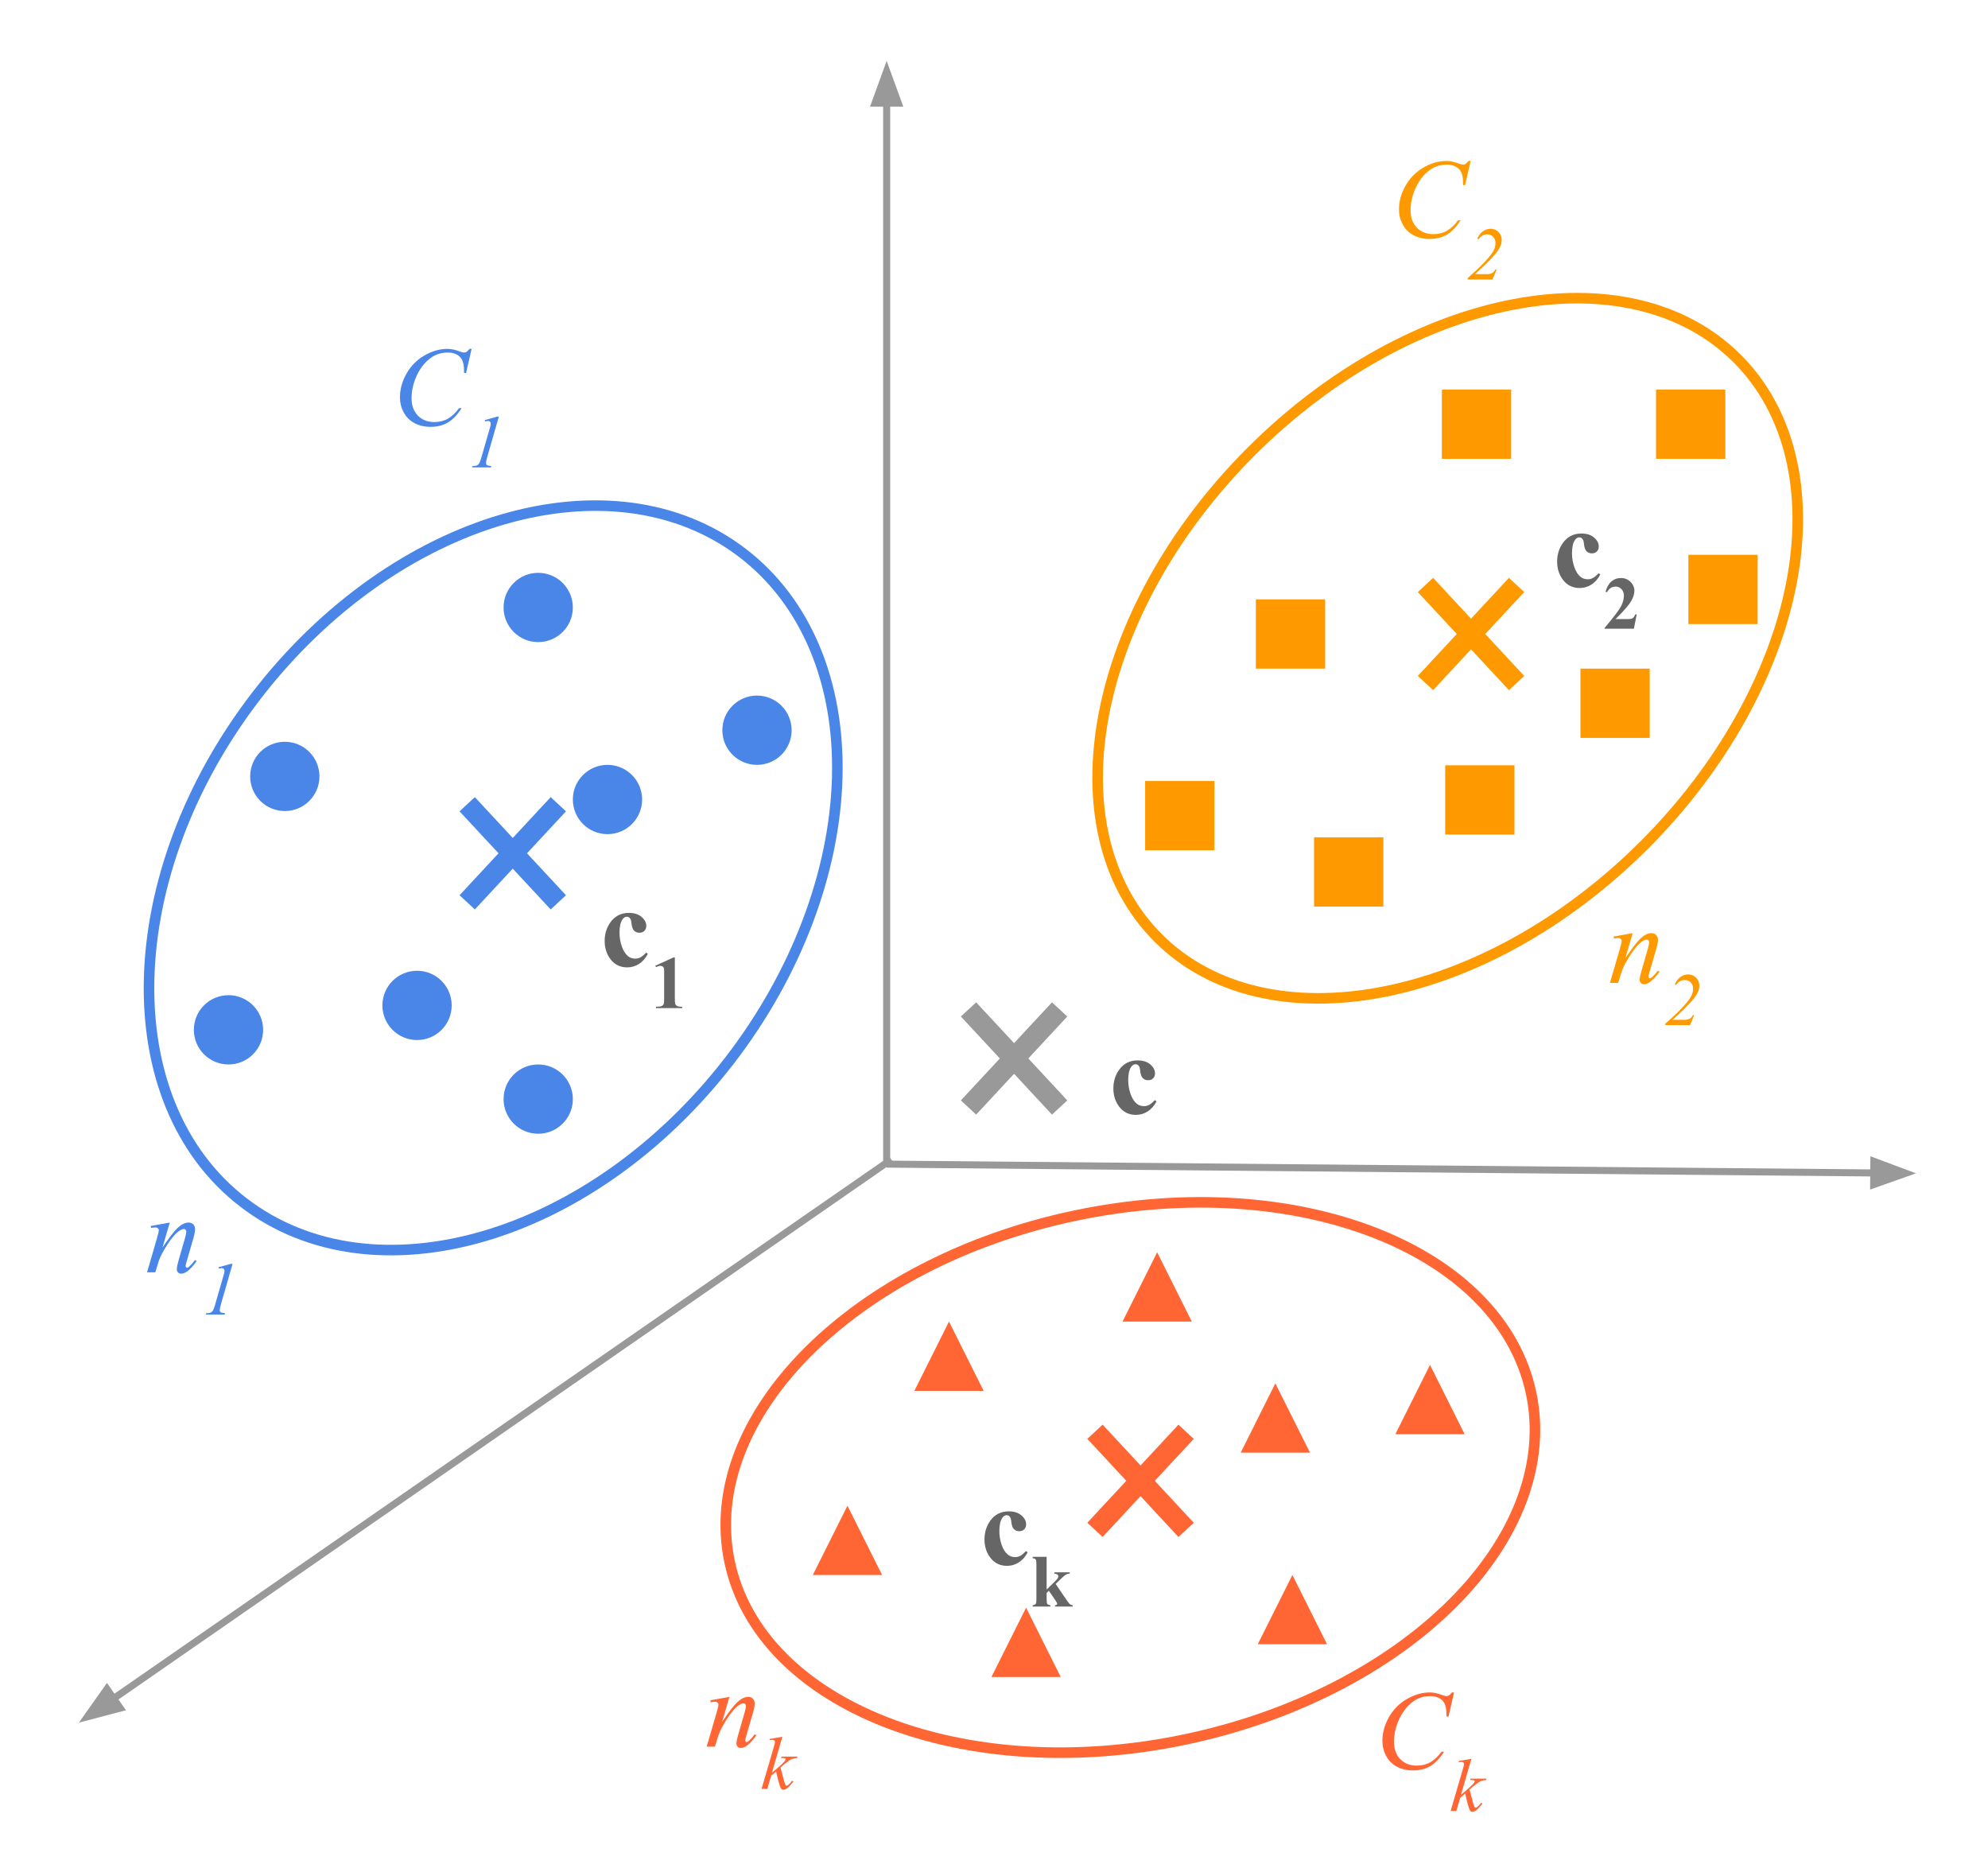
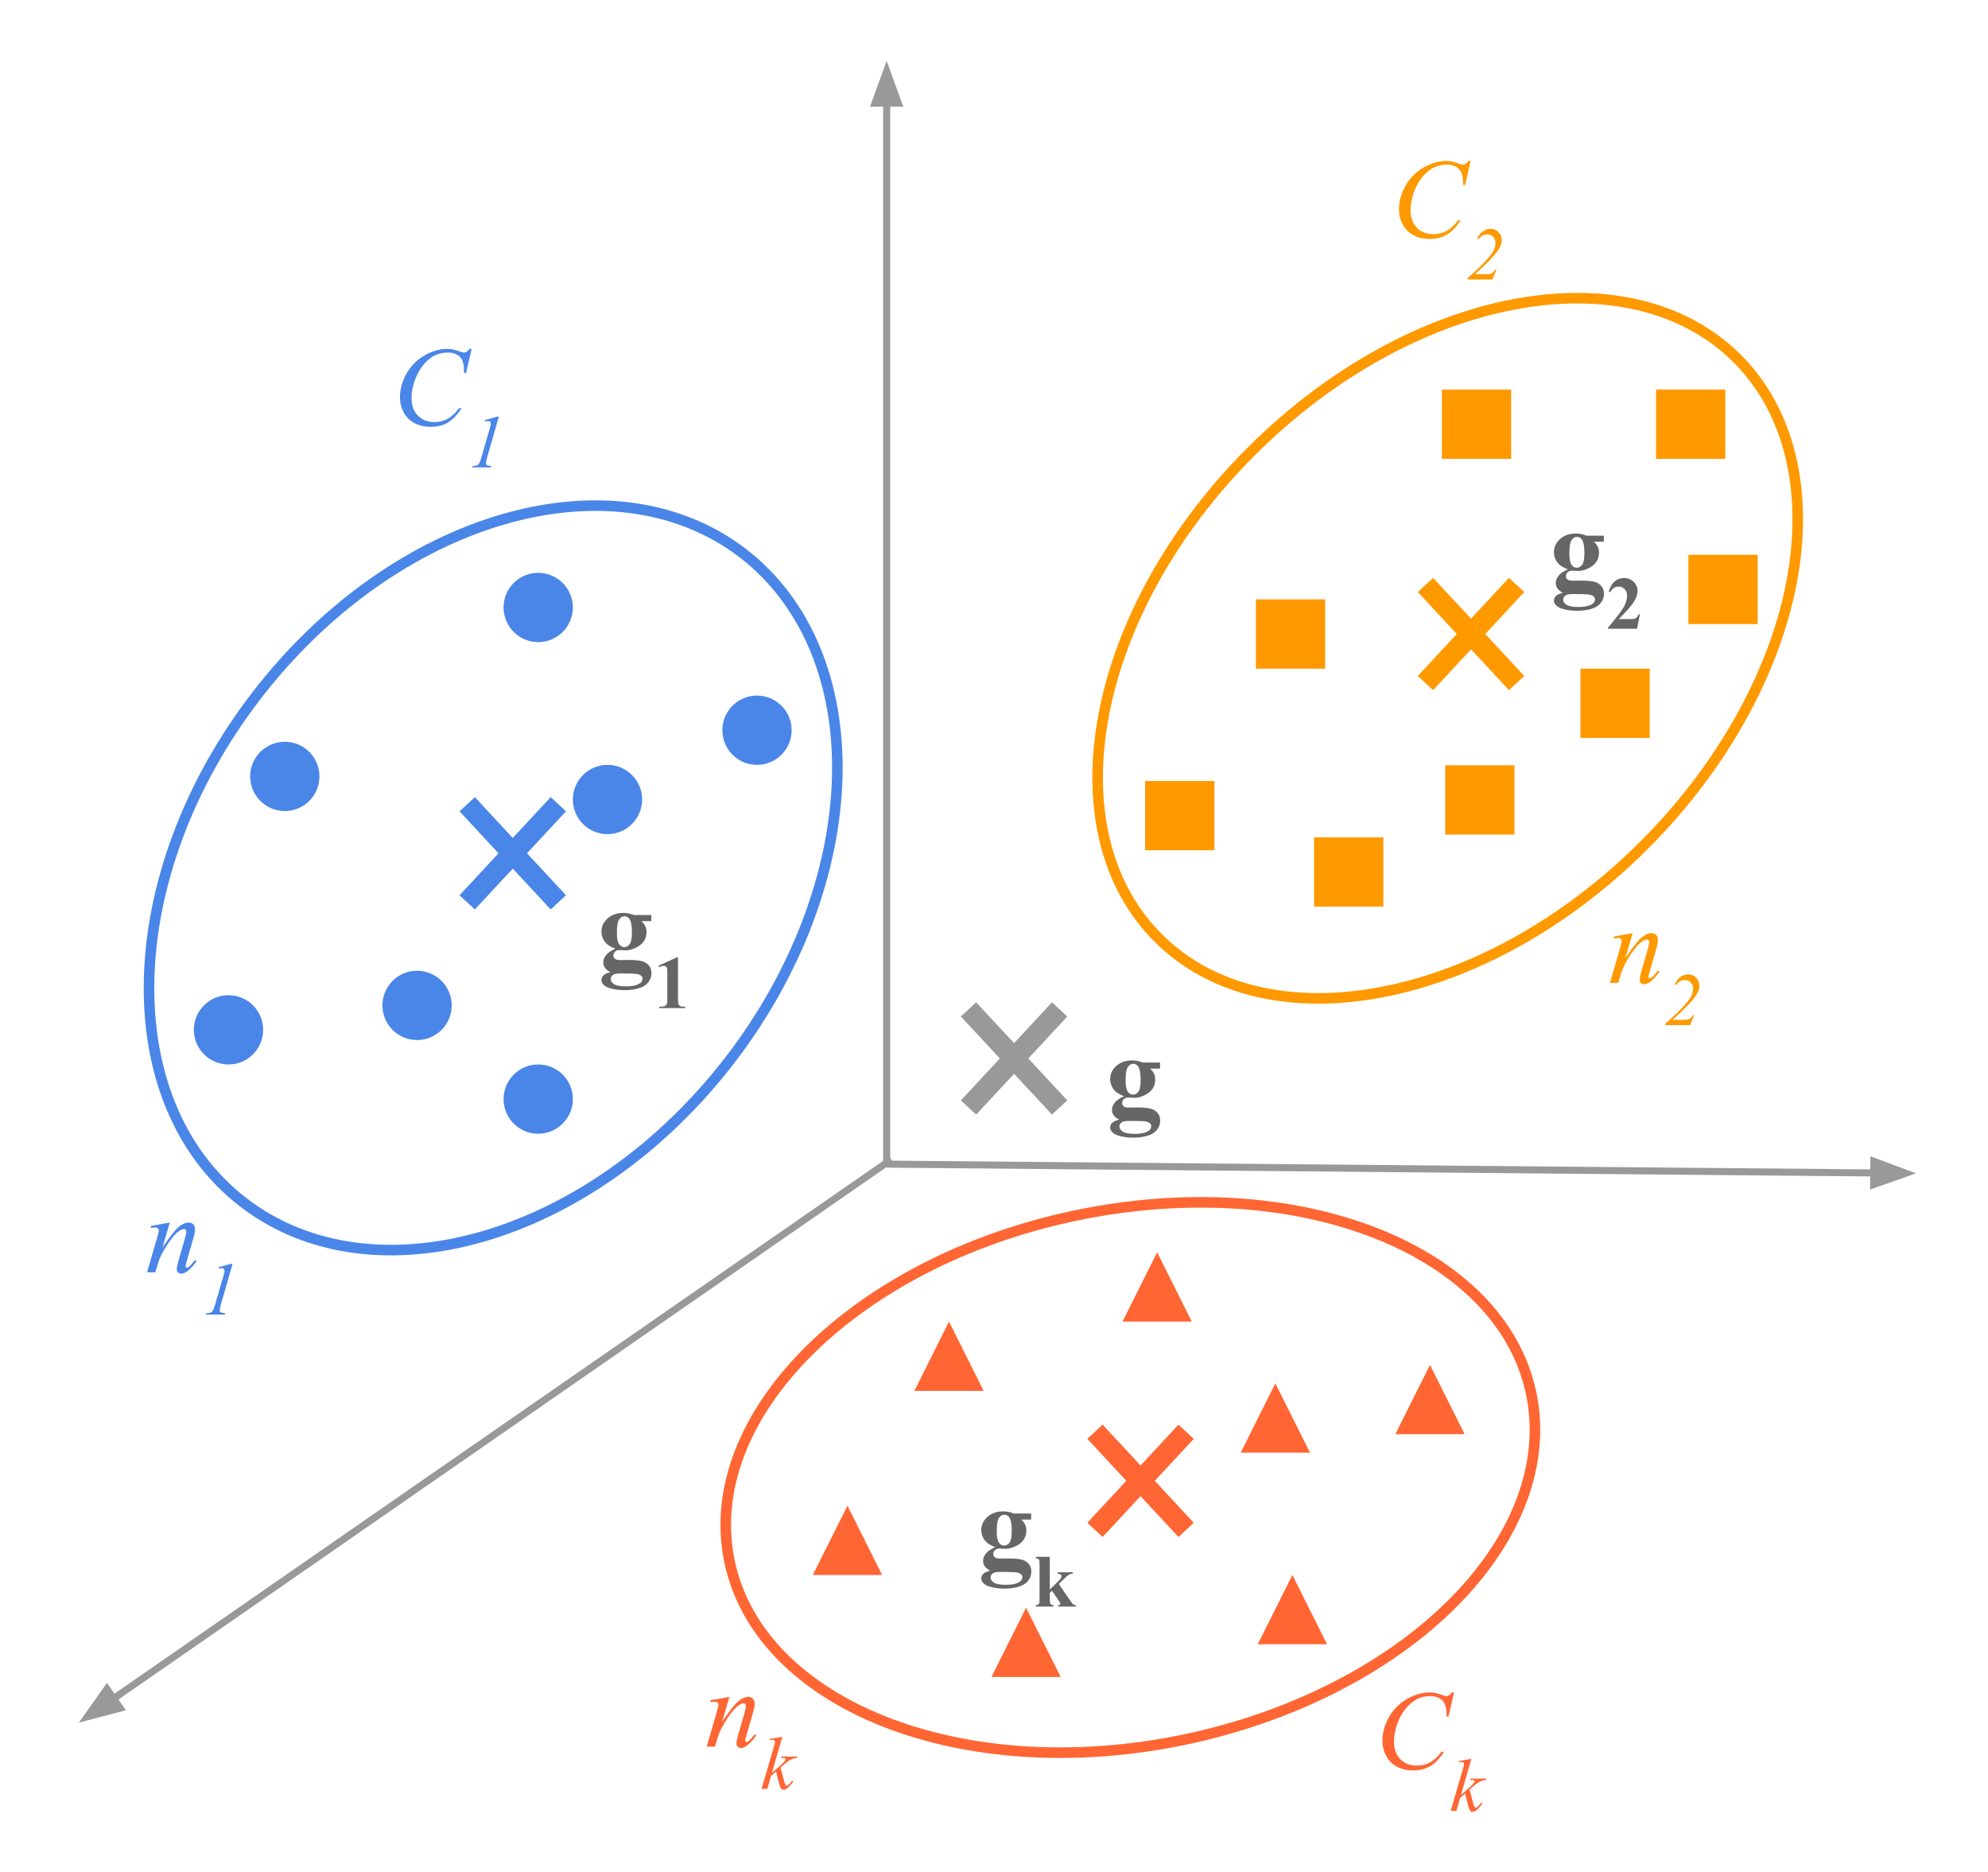
<svg xmlns="http://www.w3.org/2000/svg" version="1.1" viewBox="0.0 0.0 564.866 531.756" fill="none" stroke="none" stroke-linecap="square" stroke-miterlimit="10">
  <clipPath id="p.0">
    <path d="m0 0l564.866 0l0 531.756l-564.866 0l0 -531.756z" clip-rule="nonzero" />
  </clipPath>
  <g clip-path="url(#p.0)">
    <path fill="#000000" fill-opacity="0.0" d="m0 0l564.866 0l0 531.756l-564.866 0z" fill-rule="evenodd" />
    <path fill="#000000" fill-opacity="0.0" d="m355.477 128.316l0 0c45.444 -45.444 107.299 -57.268 138.157 -26.409l0 0c14.819 14.819 20.361 37.7 15.409 63.609c-4.953 25.91 -19.995 52.725 -41.818 74.548l0 0c-45.444 45.444 -107.299 57.268 -138.157 26.409l0 0c-30.858 -30.858 -19.034 -92.714 26.409 -138.157z" fill-rule="evenodd" />
    <path stroke="#ff9900" stroke-width="3.0" stroke-linejoin="round" stroke-linecap="butt" d="m355.477 128.316l0 0c45.444 -45.444 107.299 -57.268 138.157 -26.409l0 0c14.819 14.819 20.361 37.7 15.409 63.609c-4.953 25.91 -19.995 52.725 -41.818 74.548l0 0c-45.444 45.444 -107.299 57.268 -138.157 26.409l0 0c-30.858 -30.858 -19.034 -92.714 26.409 -138.157z" fill-rule="evenodd" />
    <path fill="#000000" fill-opacity="0.0" d="m305.575 345.368l0 0c62.9 -13.185 120.877 9.447 129.496 50.551l0 0c4.139 19.739 -3.891 41.184 -22.322 59.619c-18.432 18.435 -45.756 32.348 -75.961 38.68l0 0c-62.9 13.185 -120.877 -9.447 -129.496 -50.551l0 0c-8.619 -41.104 35.384 -85.114 98.283 -98.299z" fill-rule="evenodd" />
    <path stroke="#ff6633" stroke-width="3.0" stroke-linejoin="round" stroke-linecap="butt" d="m305.575 345.368l0 0c62.9 -13.185 120.877 9.447 129.496 50.551l0 0c4.139 19.739 -3.891 41.184 -22.322 59.619c-18.432 18.435 -45.756 32.348 -75.961 38.68l0 0c-62.9 13.185 -120.877 -9.447 -129.496 -50.551l0 0c-8.619 -41.104 35.384 -85.114 98.283 -98.299z" fill-rule="evenodd" />
    <path fill="#000000" fill-opacity="0.0" d="m72.888 197.625l0 0c39.217 -50.915 101.114 -68.999 138.252 -40.394l0 0c17.834 13.737 27.457 36.624 26.751 63.626c-0.706 27.002 -11.682 55.908 -30.515 80.358l0 0c-39.217 50.915 -101.114 68.999 -138.252 40.394l0 0c-37.138 -28.606 -35.453 -93.07 3.764 -143.984z" fill-rule="evenodd" />
    <path stroke="#4a86e8" stroke-width="3.0" stroke-linejoin="round" stroke-linecap="butt" d="m72.888 197.625l0 0c39.217 -50.915 101.114 -68.999 138.252 -40.394l0 0c17.834 13.737 27.457 36.624 26.751 63.626c-0.706 27.002 -11.682 55.908 -30.515 80.358l0 0c-39.217 50.915 -101.114 68.999 -138.252 40.394l0 0c-37.138 -28.606 -35.453 -93.07 3.764 -143.984z" fill-rule="evenodd" />
    <path fill="#000000" fill-opacity="0.0" d="m251.935 330.754l0 -313.449" fill-rule="evenodd" />
    <path stroke="#999999" stroke-width="2.0" stroke-linejoin="round" stroke-linecap="butt" d="m251.935 330.754l0 -301.449" fill-rule="evenodd" />
    <path fill="#999999" stroke="#999999" stroke-width="2.0" stroke-linecap="butt" d="m255.239 29.305l-3.303 -9.076l-3.303 9.076z" fill-rule="evenodd" />
    <path fill="#000000" fill-opacity="0.0" d="m253.245 329.442l-230.835 160.0" fill-rule="evenodd" />
    <path stroke="#999999" stroke-width="2.0" stroke-linejoin="round" stroke-linecap="butt" d="m253.245 329.442l-220.972 153.164" fill-rule="evenodd" />
    <path fill="#999999" stroke="#999999" stroke-width="2.0" stroke-linecap="butt" d="m30.391 479.891l-5.578 7.885l9.341 -2.455z" fill-rule="evenodd" />
    <path fill="#000000" fill-opacity="0.0" d="m251.934 330.754l292.472 2.614" fill-rule="evenodd" />
    <path stroke="#999999" stroke-width="2.0" stroke-linejoin="round" stroke-linecap="butt" d="m251.934 330.754l280.473 2.507" fill-rule="evenodd" />
    <path fill="#999999" stroke="#999999" stroke-width="2.0" stroke-linecap="butt" d="m532.378 336.564l9.105 -3.222l-9.046 -3.384z" fill-rule="evenodd" />
    <path fill="#4a86e8" d="m71.082 220.596l0 0c0 -5.436 4.407 -9.843 9.843 -9.843l0 0c2.61 0 5.114 1.037 6.96 2.883c1.846 1.846 2.883 4.349 2.883 6.96l0 0c0 5.436 -4.407 9.843 -9.843 9.843l0 0c-5.436 0 -9.843 -4.407 -9.843 -9.843z" fill-rule="evenodd" />
    <path fill="#4a86e8" d="m108.657 285.656l0 0c0 -5.436 4.407 -9.842 9.843 -9.842l0 0c2.61 0 5.114 1.037 6.96 2.883c1.846 1.846 2.883 4.349 2.883 6.96l0 0c0 5.436 -4.407 9.843 -9.843 9.843l0 0c-5.436 0 -9.843 -4.407 -9.843 -9.843z" fill-rule="evenodd" />
    <path fill="#4a86e8" d="m143.082 312.281l0 0c0 -5.436 4.407 -9.843 9.843 -9.843l0 0c2.61 0 5.114 1.037 6.96 2.883c1.846 1.846 2.883 4.349 2.883 6.96l0 0c0 5.436 -4.407 9.842 -9.843 9.842l0 0c-5.436 0 -9.843 -4.407 -9.843 -9.842z" fill-rule="evenodd" />
    <path fill="#4a86e8" d="m143.082 172.596l0 0c0 -5.436 4.407 -9.843 9.843 -9.843l0 0c2.61 0 5.114 1.037 6.96 2.883c1.846 1.846 2.883 4.349 2.883 6.96l0 0c0 5.436 -4.407 9.843 -9.843 9.843l0 0c-5.436 0 -9.843 -4.407 -9.843 -9.843z" fill-rule="evenodd" />
    <path fill="#4a86e8" d="m162.767 227.157l0 0c0 -5.436 4.407 -9.843 9.843 -9.843l0 0c2.61 0 5.114 1.037 6.96 2.883c1.846 1.846 2.883 4.349 2.883 6.96l0 0c0 5.436 -4.407 9.843 -9.843 9.843l0 0c-5.436 0 -9.843 -4.407 -9.843 -9.843z" fill-rule="evenodd" />
    <path fill="#4a86e8" d="m205.248 207.472l0 0c0 -5.436 4.407 -9.843 9.843 -9.843l0 0c2.61 0 5.114 1.037 6.96 2.883c1.846 1.846 2.883 4.349 2.883 6.96l0 0c0 5.436 -4.407 9.843 -9.843 9.843l0 0c-5.436 0 -9.843 -4.407 -9.843 -9.843z" fill-rule="evenodd" />
    <path fill="#4a86e8" d="m55.082 292.596l0 0c0 -5.436 4.407 -9.842 9.843 -9.842l0 0c2.61 0 5.114 1.037 6.96 2.883c1.846 1.846 2.883 4.349 2.883 6.96l0 0c0 5.436 -4.407 9.843 -9.843 9.843l0 0c-5.436 0 -9.843 -4.407 -9.843 -9.843z" fill-rule="evenodd" />
    <path fill="#ff6633" d="m230.951 447.488l9.843 -19.685l9.843 19.685z" fill-rule="evenodd" />
    <path fill="#ff6633" d="m259.804 395.173l9.843 -19.685l9.843 19.685z" fill-rule="evenodd" />
    <path fill="#ff6633" d="m281.704 476.472l9.843 -19.685l9.842 19.685z" fill-rule="evenodd" />
    <path fill="#ff6633" d="m352.53 412.727l9.842 -19.685l9.843 19.685z" fill-rule="evenodd" />
    <path fill="#ff6633" d="m318.951 375.488l9.842 -19.685l9.843 19.685z" fill-rule="evenodd" />
    <path fill="#ff6633" d="m396.473 407.488l9.842 -19.685l9.843 19.685z" fill-rule="evenodd" />
    <path fill="#ff6633" d="m357.376 467.173l9.843 -19.685l9.843 19.685z" fill-rule="evenodd" />
    <path fill="#ff9900" d="m325.376 221.903l19.685 0l0 19.685l-19.685 0z" fill-rule="evenodd" />
    <path fill="#ff9900" d="m373.376 237.903l19.685 0l0 19.685l-19.685 0z" fill-rule="evenodd" />
    <path fill="#ff9900" d="m356.841 170.291l19.685 0l0 19.685l-19.685 0z" fill-rule="evenodd" />
    <path fill="#ff9900" d="m479.733 157.63l19.685 0l0 19.685l-19.685 0z" fill-rule="evenodd" />
    <path fill="#ff9900" d="m410.633 217.438l19.685 0l0 19.685l-19.685 0z" fill-rule="evenodd" />
    <path fill="#ff9900" d="m449.061 189.976l19.685 0l0 19.685l-19.685 0z" fill-rule="evenodd" />
    <path fill="#ff9900" d="m470.542 110.68l19.685 0l0 19.685l-19.685 0z" fill-rule="evenodd" />
    <path fill="#ff9900" d="m409.691 110.68l19.685 0l0 19.685l-19.685 0z" fill-rule="evenodd" />
    <path fill="#4a86e8" d="m130.577 230.52l4.345 -4.036l10.774 11.598l10.774 -11.598l4.345 4.036l-11.072 11.919l11.072 11.919l-4.345 4.036l-10.774 -11.598l-10.774 11.598l-4.345 -4.036l11.072 -11.919z" fill-rule="evenodd" />
    <path fill="#ff6633" d="m308.952 408.815l4.345 -4.036l10.774 11.598l10.774 -11.598l4.345 4.036l-11.072 11.918l11.072 11.919l-4.345 4.036l-10.774 -11.598l-10.774 11.598l-4.345 -4.036l11.072 -11.919z" fill-rule="evenodd" />
    <path fill="#ff9900" d="m402.855 168.215l4.345 -4.036l10.774 11.598l10.774 -11.598l4.345 4.036l-11.072 11.919l11.072 11.918l-4.345 4.036l-10.774 -11.598l-10.774 11.598l-4.345 -4.036l11.072 -11.918z" fill-rule="evenodd" />
    <path fill="#000000" fill-opacity="0.0" d="m146.298 234.697l73.449 0l0 70.803l-73.449 0z" fill-rule="evenodd" />
-     <path fill="#666666" d="m183.589 270.652l0.484 0.375q-1.031 1.938 -2.578 2.891q-1.531 0.938 -3.266 0.938q-2.922 0 -4.672 -2.203q-1.75 -2.203 -1.75 -5.297q0 -2.984 1.594 -5.25q1.922 -2.734 5.297 -2.734q2.266 0 3.594 1.141q1.344 1.141 1.344 2.547q0 0.891 -0.547 1.422q-0.531 0.531 -1.406 0.531q-0.922 0 -1.531 -0.609q-0.594 -0.609 -0.734 -2.172q-0.094 -0.984 -0.453 -1.375q-0.359 -0.391 -0.844 -0.391q-0.75 0 -1.281 0.797q-0.812 1.203 -0.812 3.688q0 2.062 0.656 3.953q0.656 1.875 1.797 2.797q0.859 0.672 2.031 0.672q0.766 0 1.453 -0.359q0.688 -0.359 1.625 -1.359z" fill-rule="nonzero" />
-     <path fill="#666666" d="m191.745 272.011l0 11.547q0 1.297 0.109 1.656q0.109 0.359 0.469 0.594q0.375 0.219 1.172 0.219l0.328 0l0 0.391l-7.438 0l0 -0.391l0.375 0q0.906 0 1.281 -0.203q0.391 -0.203 0.531 -0.562q0.141 -0.375 0.141 -1.703l0 -7.328q0 -0.969 -0.094 -1.219q-0.094 -0.25 -0.359 -0.422q-0.25 -0.172 -0.578 -0.172q-0.531 0 -1.297 0.344l-0.188 -0.375l5.203 -2.375l0.344 0z" fill-rule="nonzero" />
+     <path fill="#666666" d="m180.143 259.98l4.922 0l0 1.719l-2.797 0q0.766 0.766 1.062 1.391q0.375 0.844 0.375 1.766q0 1.562 -0.875 2.719q-0.859 1.141 -2.359 1.797q-1.484 0.641 -2.641 0.641q-0.094 0 -1.875 -0.078q-0.703 0 -1.188 0.469q-0.469 0.453 -0.469 1.094q0 0.562 0.422 0.922q0.438 0.359 1.406 0.359l2.703 -0.031q3.281 0 4.516 0.719q1.766 1.0 1.766 3.078q0 1.328 -0.812 2.406q-0.812 1.094 -2.141 1.609q-2.016 0.766 -4.641 0.766q-1.969 0 -3.594 -0.391q-1.625 -0.375 -2.328 -1.062q-0.703 -0.672 -0.703 -1.422q0 -0.719 0.531 -1.297q0.547 -0.562 2.016 -0.953q-2.031 -1.0 -2.031 -2.781q0 -1.078 0.828 -2.094q0.828 -1.016 2.625 -1.766q-2.094 -0.766 -3.031 -2.016q-0.938 -1.25 -0.938 -2.891q0 -2.141 1.75 -3.703q1.75 -1.578 4.5 -1.578q1.453 0 3.0 0.609zm-2.703 0.359q-0.906 0 -1.531 0.922q-0.625 0.906 -0.625 3.781q0 2.328 0.609 3.203q0.625 0.859 1.469 0.859q0.938 0 1.562 -0.859q0.625 -0.859 0.625 -3.344q0 -2.797 -0.703 -3.812q-0.5 -0.75 -1.406 -0.75zm-0.922 16.234q-1.594 0 -2.109 0.266q-0.891 0.484 -0.891 1.312q0 0.797 0.922 1.438q0.922 0.656 3.469 0.656q2.172 0 3.406 -0.578q1.25 -0.578 1.25 -1.625q0 -0.391 -0.234 -0.656q-0.422 -0.469 -1.281 -0.641q-0.844 -0.172 -4.531 -0.172z" fill-rule="nonzero" />
+     <path fill="#666666" d="m192.643 272.011l0 11.547q0 1.297 0.109 1.656q0.109 0.359 0.469 0.594q0.375 0.219 1.172 0.219l0.328 0l0 0.391l-7.438 0l0 -0.391l0.375 0q0.906 0 1.281 -0.203q0.391 -0.203 0.531 -0.562q0.141 -0.375 0.141 -1.703l0 -7.328q0 -0.969 -0.094 -1.219q-0.094 -0.25 -0.359 -0.422q-0.25 -0.172 -0.578 -0.172q-0.531 0 -1.297 0.344l-0.188 -0.375l5.203 -2.375l0.344 0z" fill-rule="nonzero" />
    <path fill="#000000" fill-opacity="0.0" d="m254.822 404.735l73.449 0l0 70.803l-73.449 0z" fill-rule="evenodd" />
-     <path fill="#666666" d="m291.514 440.69l0.484 0.375q-1.031 1.938 -2.578 2.891q-1.531 0.938 -3.266 0.938q-2.922 0 -4.672 -2.203q-1.75 -2.203 -1.75 -5.297q0 -2.984 1.594 -5.25q1.922 -2.734 5.297 -2.734q2.266 0 3.594 1.141q1.344 1.141 1.344 2.547q0 0.891 -0.547 1.422q-0.531 0.531 -1.406 0.531q-0.922 0 -1.531 -0.609q-0.594 -0.609 -0.734 -2.172q-0.094 -0.984 -0.453 -1.375q-0.359 -0.391 -0.844 -0.391q-0.75 0 -1.281 0.797q-0.812 1.203 -0.812 3.688q0 2.062 0.656 3.953q0.656 1.875 1.797 2.797q0.859 0.672 2.031 0.672q0.766 0 1.453 -0.359q0.688 -0.359 1.625 -1.359z" fill-rule="nonzero" />
-     <path fill="#666666" d="m297.389 442.33l0 9.297l2.266 -2.219q0.703 -0.688 0.875 -0.984q0.172 -0.297 0.172 -0.578q0 -0.281 -0.234 -0.469q-0.234 -0.188 -0.891 -0.281l0 -0.375l4.359 0l0 0.375q-0.625 0.031 -1.094 0.297q-0.469 0.266 -1.828 1.609l-1.062 1.031l2.281 3.359q1.391 2.047 1.641 2.297q0.359 0.344 0.906 0.391l0 0.375l-5.031 0l0 -0.375q0.328 0 0.484 -0.125q0.156 -0.125 0.156 -0.266q0 -0.25 -0.438 -0.891l-1.938 -2.828l-0.625 0.625l0 1.75q0 1.109 0.203 1.391q0.219 0.266 0.859 0.344l0 0.375l-5.031 0l0 -0.375q0.625 -0.062 0.875 -0.391q0.188 -0.234 0.188 -1.344l0 -9.891q0 -1.109 -0.203 -1.375q-0.203 -0.281 -0.859 -0.359l0 -0.391l3.969 0z" fill-rule="nonzero" />
+     <path fill="#666666" d="m288.069 430.018l4.922 0l0 1.719l-2.797 0q0.766 0.766 1.062 1.391q0.375 0.844 0.375 1.766q0 1.562 -0.875 2.719q-0.859 1.141 -2.359 1.797q-1.484 0.641 -2.641 0.641q-0.094 0 -1.875 -0.078q-0.703 0 -1.188 0.469q-0.469 0.453 -0.469 1.094q0 0.562 0.422 0.922q0.438 0.359 1.406 0.359l2.703 -0.031q3.281 0 4.516 0.719q1.766 1.0 1.766 3.078q0 1.328 -0.812 2.406q-0.812 1.094 -2.141 1.609q-2.016 0.766 -4.641 0.766q-1.969 0 -3.594 -0.391q-1.625 -0.375 -2.328 -1.062q-0.703 -0.672 -0.703 -1.422q0 -0.719 0.531 -1.297q0.547 -0.562 2.016 -0.953q-2.031 -1.0 -2.031 -2.781q0 -1.078 0.828 -2.094q0.828 -1.016 2.625 -1.766q-2.094 -0.766 -3.031 -2.016q-0.938 -1.25 -0.938 -2.891q0 -2.141 1.75 -3.703q1.75 -1.578 4.5 -1.578q1.453 0 3.0 0.609zm-2.703 0.359q-0.906 0 -1.531 0.922q-0.625 0.906 -0.625 3.781q0 2.328 0.609 3.203q0.625 0.859 1.469 0.859q0.938 0 1.562 -0.859q0.625 -0.859 0.625 -3.344q0 -2.797 -0.703 -3.812q-0.5 -0.75 -1.406 -0.75zm-0.922 16.234q-1.594 0 -2.109 0.266q-0.891 0.484 -0.891 1.312q0 0.797 0.922 1.438q0.922 0.656 3.469 0.656q2.172 0 3.406 -0.578q1.25 -0.578 1.25 -1.625q0 -0.391 -0.234 -0.656q-0.422 -0.469 -1.281 -0.641q-0.844 -0.172 -4.531 -0.172z" fill-rule="nonzero" />
+     <path fill="#666666" d="m298.287 442.33l0 9.297l2.266 -2.219q0.703 -0.688 0.875 -0.984q0.172 -0.297 0.172 -0.578q0 -0.281 -0.234 -0.469q-0.234 -0.188 -0.891 -0.281l0 -0.375l4.359 0l0 0.375q-0.625 0.031 -1.094 0.297q-0.469 0.266 -1.828 1.609l-1.062 1.031l2.281 3.359q1.391 2.047 1.641 2.297q0.359 0.344 0.906 0.391l0 0.375l-5.031 0l0 -0.375q0.328 0 0.484 -0.125q0.156 -0.125 0.156 -0.266q0 -0.25 -0.438 -0.891l-1.938 -2.828l-0.625 0.625l0 1.75q0 1.109 0.203 1.391q0.219 0.266 0.859 0.344l0 0.375l-5.031 0l0 -0.375q0.625 -0.062 0.875 -0.391q0.188 -0.234 0.188 -1.344l0 -9.891q0 -1.109 -0.203 -1.375q-0.203 -0.281 -0.859 -0.359l0 -0.391l3.969 0z" fill-rule="nonzero" />
    <path fill="#000000" fill-opacity="0.0" d="m416.933 126.908l73.449 0l0 70.803l-73.449 0z" fill-rule="evenodd" />
-     <path fill="#666666" d="m454.224 162.863l0.484 0.375q-1.031 1.938 -2.578 2.891q-1.531 0.938 -3.266 0.938q-2.922 0 -4.672 -2.203q-1.75 -2.203 -1.75 -5.297q0 -2.984 1.594 -5.25q1.922 -2.734 5.297 -2.734q2.266 0 3.594 1.141q1.344 1.141 1.344 2.547q0 0.891 -0.547 1.422q-0.531 0.531 -1.406 0.531q-0.922 0 -1.531 -0.609q-0.594 -0.609 -0.734 -2.172q-0.094 -0.984 -0.453 -1.375q-0.359 -0.391 -0.844 -0.391q-0.75 0 -1.281 0.797q-0.812 1.203 -0.812 3.688q0 2.062 0.656 3.953q0.656 1.875 1.797 2.797q0.859 0.672 2.031 0.672q0.766 0 1.453 -0.359q0.688 -0.359 1.625 -1.359z" fill-rule="nonzero" />
-     <path fill="#666666" d="m464.255 178.628l-8.312 0l0 -0.234q3.828 -4.547 4.641 -6.109q0.828 -1.578 0.828 -3.078q0 -1.094 -0.688 -1.812q-0.672 -0.734 -1.656 -0.734q-1.594 0 -2.484 1.609l-0.391 -0.141q0.562 -2.0 1.703 -2.953q1.156 -0.953 2.656 -0.953q1.078 0 1.953 0.5q0.891 0.5 1.391 1.375q0.5 0.859 0.5 1.625q0 1.375 -0.766 2.797q-1.062 1.938 -4.594 5.375l3.047 0q1.125 0 1.453 -0.094q0.344 -0.094 0.562 -0.312q0.219 -0.219 0.578 -0.938l0.375 0l-0.797 4.078z" fill-rule="nonzero" />
+     <path fill="#666666" d="m450.779 152.191l4.922 0l0 1.719l-2.797 0q0.766 0.766 1.062 1.391q0.375 0.844 0.375 1.766q0 1.562 -0.875 2.719q-0.859 1.141 -2.359 1.797q-1.484 0.641 -2.641 0.641q-0.094 0 -1.875 -0.078q-0.703 0 -1.188 0.469q-0.469 0.453 -0.469 1.094q0 0.562 0.422 0.922q0.438 0.359 1.406 0.359l2.703 -0.031q3.281 0 4.516 0.719q1.766 1.0 1.766 3.078q0 1.328 -0.812 2.406q-0.812 1.094 -2.141 1.609q-2.016 0.766 -4.641 0.766q-1.969 0 -3.594 -0.391q-1.625 -0.375 -2.328 -1.062q-0.703 -0.672 -0.703 -1.422q0 -0.719 0.531 -1.297q0.547 -0.562 2.016 -0.953q-2.031 -1.0 -2.031 -2.781q0 -1.078 0.828 -2.094q0.828 -1.016 2.625 -1.766q-2.094 -0.766 -3.031 -2.016q-0.938 -1.25 -0.938 -2.891q0 -2.141 1.75 -3.703q1.75 -1.578 4.5 -1.578q1.453 0 3 0.609zm-2.703 0.359q-0.906 0 -1.531 0.922q-0.625 0.906 -0.625 3.781q0 2.328 0.609 3.203q0.625 0.859 1.469 0.859q0.938 0 1.563 -0.859q0.625 -0.859 0.625 -3.344q0 -2.797 -0.703 -3.812q-0.5 -0.75 -1.406 -0.75zm-0.922 16.234q-1.594 0 -2.109 0.266q-0.891 0.484 -0.891 1.312q0 0.797 0.922 1.438q0.922 0.656 3.469 0.656q2.172 0 3.406 -0.578q1.25 -0.578 1.25 -1.625q0 -0.391 -0.234 -0.656q-0.422 -0.469 -1.281 -0.641q-0.844 -0.172 -4.531 -0.172z" fill-rule="nonzero" />
+     <path fill="#666666" d="m465.154 178.628l-8.312 0l0 -0.234q3.828 -4.547 4.641 -6.109q0.828 -1.578 0.828 -3.078q0 -1.094 -0.688 -1.812q-0.672 -0.734 -1.656 -0.734q-1.594 0 -2.484 1.609l-0.391 -0.141q0.562 -2.0 1.703 -2.953q1.156 -0.953 2.656 -0.953q1.078 0 1.953 0.5q0.891 0.5 1.391 1.375q0.5 0.859 0.5 1.625q0 1.375 -0.766 2.797q-1.062 1.938 -4.594 5.375l3.047 0q1.125 0 1.453 -0.094q0.344 -0.094 0.562 -0.312q0.219 -0.219 0.578 -0.938l0.375 0l-0.797 4.078z" fill-rule="nonzero" />
    <path fill="#999999" d="m273.017 288.815l4.345 -4.036l10.774 11.598l10.774 -11.598l4.345 4.036l-11.072 11.918l11.072 11.919l-4.345 4.036l-10.774 -11.598l-10.774 11.598l-4.345 -4.036l11.072 -11.919z" fill-rule="evenodd" />
    <path fill="#000000" fill-opacity="0.0" d="m285.511 276.604l73.449 0l0 70.803l-73.449 0z" fill-rule="evenodd" />
-     <path fill="#666666" d="m328.133 312.559l0.484 0.375q-1.031 1.938 -2.578 2.891q-1.531 0.938 -3.266 0.938q-2.922 0 -4.672 -2.203q-1.75 -2.203 -1.75 -5.297q0 -2.984 1.594 -5.25q1.922 -2.734 5.297 -2.734q2.266 0 3.594 1.141q1.344 1.141 1.344 2.547q0 0.891 -0.547 1.422q-0.531 0.531 -1.406 0.531q-0.922 0 -1.531 -0.609q-0.594 -0.609 -0.734 -2.172q-0.094 -0.984 -0.453 -1.375q-0.359 -0.391 -0.844 -0.391q-0.75 0 -1.281 0.797q-0.812 1.203 -0.812 3.688q0 2.062 0.656 3.953q0.656 1.875 1.797 2.797q0.859 0.672 2.031 0.672q0.766 0 1.453 -0.359q0.688 -0.359 1.625 -1.359z" fill-rule="nonzero" />
+     <path fill="#666666" d="m324.688 301.887l4.922 0l0 1.719l-2.797 0q0.766 0.766 1.062 1.391q0.375 0.844 0.375 1.766q0 1.562 -0.875 2.719q-0.859 1.141 -2.359 1.797q-1.484 0.641 -2.641 0.641q-0.094 0 -1.875 -0.078q-0.703 0 -1.188 0.469q-0.469 0.453 -0.469 1.094q0 0.562 0.422 0.922q0.438 0.359 1.406 0.359l2.703 -0.031q3.281 0 4.516 0.719q1.766 1.0 1.766 3.078q0 1.328 -0.812 2.406q-0.812 1.094 -2.141 1.609q-2.016 0.766 -4.641 0.766q-1.969 0 -3.594 -0.391q-1.625 -0.375 -2.328 -1.062q-0.703 -0.672 -0.703 -1.422q0 -0.719 0.531 -1.297q0.547 -0.562 2.016 -0.953q-2.031 -1.0 -2.031 -2.781q0 -1.078 0.828 -2.094q0.828 -1.016 2.625 -1.766q-2.094 -0.766 -3.031 -2.016q-0.938 -1.25 -0.938 -2.891q0 -2.141 1.75 -3.703q1.75 -1.578 4.5 -1.578q1.453 0 3.0 0.609zm-2.703 0.359q-0.906 0 -1.531 0.922q-0.625 0.906 -0.625 3.781q0 2.328 0.609 3.203q0.625 0.859 1.469 0.859q0.938 0 1.562 -0.859q0.625 -0.859 0.625 -3.344q0 -2.797 -0.703 -3.812q-0.5 -0.75 -1.406 -0.75zm-0.922 16.234q-1.594 0 -2.109 0.266q-0.891 0.484 -0.891 1.312q0 0.797 0.922 1.438q0.922 0.656 3.469 0.656q2.172 0 3.406 -0.578q1.25 -0.578 1.25 -1.625q0 -0.391 -0.234 -0.656q-0.422 -0.469 -1.281 -0.641q-0.844 -0.172 -4.531 -0.172z" fill-rule="nonzero" />
    <path fill="#000000" fill-opacity="0.0" d="m374.626 27.686l73.449 0l0 70.803l-73.449 0z" fill-rule="evenodd" />
    <path fill="#ff9900" d="m417.862 45.734l-1.578 6.859l-0.562 0l-0.062 -1.719q-0.078 -0.938 -0.359 -1.672q-0.281 -0.734 -0.844 -1.266q-0.562 -0.547 -1.422 -0.844q-0.859 -0.312 -1.906 -0.312q-2.797 0 -4.891 1.531q-2.672 1.953 -4.188 5.516q-1.25 2.938 -1.25 5.953q0 3.078 1.797 4.922q1.797 1.828 4.672 1.828q2.172 0 3.859 -0.969q1.703 -0.969 3.156 -2.984l0.734 0q-1.719 2.734 -3.812 4.031q-2.094 1.281 -5.016 1.281q-2.594 0 -4.594 -1.078q-2.0 -1.094 -3.047 -3.062q-1.047 -1.969 -1.047 -4.234q0 -3.469 1.859 -6.75q1.859 -3.281 5.094 -5.156q3.25 -1.875 6.547 -1.875q1.547 0 3.469 0.734q0.844 0.312 1.219 0.312q0.375 0 0.656 -0.156q0.281 -0.156 0.938 -0.891l0.578 0z" fill-rule="nonzero" />
    <path fill="#ff9900" d="m424.05 79.406l-7.031 0l0 -0.391q5.375 -4.703 7.109 -7.375q0.797 -1.25 0.797 -2.609q0 -1.078 -0.672 -1.75q-0.656 -0.688 -1.719 -0.688q-1.469 0 -2.422 1.406l-0.359 -0.172q0.531 -1.344 1.547 -2.078q1.031 -0.75 2.219 -0.75q1.344 0 2.25 0.922q0.922 0.922 0.922 2.234q0 0.906 -0.328 1.688q-0.5 1.219 -1.844 2.734q-2.031 2.312 -5.438 5.312l3.531 0q0.859 0 1.406 -0.344q0.562 -0.359 0.797 -0.953l0.422 0l-1.188 2.812z" fill-rule="nonzero" />
    <path fill="#000000" fill-opacity="0.0" d="m90.768 81.074l73.449 0l0 70.803l-73.449 0z" fill-rule="evenodd" />
    <path fill="#4a86e8" d="m134.004 99.122l-1.578 6.859l-0.562 0l-0.062 -1.719q-0.078 -0.938 -0.359 -1.672q-0.281 -0.734 -0.844 -1.266q-0.562 -0.547 -1.422 -0.844q-0.859 -0.312 -1.906 -0.312q-2.797 0 -4.891 1.531q-2.672 1.953 -4.188 5.516q-1.25 2.938 -1.25 5.953q0 3.078 1.797 4.922q1.797 1.828 4.672 1.828q2.172 0 3.859 -0.969q1.703 -0.969 3.156 -2.984l0.734 0q-1.719 2.734 -3.812 4.031q-2.094 1.281 -5.016 1.281q-2.594 0 -4.594 -1.078q-2.0 -1.094 -3.047 -3.062q-1.047 -1.969 -1.047 -4.234q0 -3.469 1.859 -6.75q1.859 -3.281 5.094 -5.156q3.25 -1.875 6.547 -1.875q1.547 0 3.469 0.734q0.844 0.312 1.219 0.312q0.375 0 0.656 -0.156q0.281 -0.156 0.938 -0.891l0.578 0z" fill-rule="nonzero" />
    <path fill="#4a86e8" d="m141.738 118.388l-3.359 11.672q-0.281 1.031 -0.281 1.484q0 0.391 0.266 0.594q0.266 0.203 1.234 0.266l-0.094 0.391l-5.375 0l0.156 -0.391q0.844 -0.016 1.125 -0.125q0.438 -0.188 0.656 -0.5q0.344 -0.484 0.688 -1.719l2.422 -8.391q0.219 -0.75 0.234 -0.875q0.031 -0.203 0.031 -0.406q0 -0.359 -0.203 -0.562q-0.188 -0.219 -0.531 -0.219q-0.266 0 -0.844 0.125l-0.141 -0.375l3.516 -0.969l0.5 0z" fill-rule="nonzero" />
    <path fill="#000000" fill-opacity="0.0" d="m369.316 462.81l73.449 0l0 70.803l-73.449 0z" fill-rule="evenodd" />
    <path fill="#ff6633" d="m413.151 480.858l-1.578 6.859l-0.562 0l-0.062 -1.719q-0.078 -0.938 -0.359 -1.672q-0.281 -0.734 -0.844 -1.266q-0.562 -0.547 -1.422 -0.844q-0.859 -0.312 -1.906 -0.312q-2.797 0 -4.891 1.531q-2.672 1.953 -4.188 5.516q-1.25 2.938 -1.25 5.953q0 3.078 1.797 4.922q1.797 1.828 4.672 1.828q2.172 0 3.859 -0.969q1.703 -0.969 3.156 -2.984l0.734 0q-1.719 2.734 -3.812 4.031q-2.094 1.281 -5.016 1.281q-2.594 0 -4.594 -1.078q-2.0 -1.094 -3.047 -3.062q-1.047 -1.969 -1.047 -4.234q0 -3.469 1.859 -6.75q1.859 -3.281 5.094 -5.156q3.25 -1.875 6.547 -1.875q1.547 0 3.469 0.734q0.844 0.312 1.219 0.312q0.375 0 0.656 -0.156q0.281 -0.156 0.938 -0.891l0.578 0z" fill-rule="nonzero" />
    <path fill="#ff6633" d="m418.089 499.717l-2.969 10.234l1.188 -1.0q1.953 -1.656 2.531 -2.438q0.188 -0.266 0.188 -0.406q0 -0.094 -0.062 -0.172q-0.062 -0.078 -0.25 -0.125q-0.172 -0.062 -0.625 -0.062l-0.375 0l0.125 -0.391l4.547 0l-0.109 0.391q-0.781 0.047 -1.344 0.25q-0.562 0.203 -1.094 0.594q-1.062 0.781 -1.391 1.078l-0.891 0.797q0.219 0.75 0.562 2.094q0.562 2.234 0.75 2.641q0.203 0.422 0.406 0.422q0.188 0 0.422 -0.172q0.547 -0.406 1.156 -1.266l0.359 0.266q-1.125 1.422 -1.734 1.875q-0.609 0.453 -1.109 0.453q-0.438 0 -0.672 -0.344q-0.422 -0.609 -1.391 -4.844l-1.422 1.234l-1.078 3.703l-1.625 0l3.469 -11.875l0.281 -1.016q0.062 -0.266 0.062 -0.453q0 -0.25 -0.203 -0.422q-0.188 -0.172 -0.547 -0.172q-0.25 0 -0.766 0.109l0 -0.359l3.609 -0.625z" fill-rule="nonzero" />
    <path fill="#000000" fill-opacity="0.0" d="m433.445 239.543l73.449 0l0 70.803l-73.449 0z" fill-rule="evenodd" />
    <path fill="#ff9900" d="m463.9 265.123l-2.078 7.109q2.922 -4.359 4.469 -5.734q1.562 -1.375 3.0 -1.375q0.781 0 1.281 0.516q0.516 0.516 0.516 1.344q0 0.938 -0.453 2.5l-1.906 6.578q-0.328 1.141 -0.328 1.391q0 0.219 0.125 0.375q0.125 0.141 0.266 0.141q0.188 0 0.453 -0.203q0.828 -0.656 1.812 -2.0l0.484 0.297q-1.453 2.078 -2.75 2.969q-0.906 0.609 -1.625 0.609q-0.578 0 -0.922 -0.359q-0.344 -0.344 -0.344 -0.938q0 -0.75 0.531 -2.578l1.812 -6.281q0.344 -1.172 0.344 -1.828q0 -0.312 -0.203 -0.5q-0.203 -0.203 -0.5 -0.203q-0.438 0 -1.047 0.375q-1.156 0.703 -2.406 2.328q-1.25 1.609 -2.641 4.125q-0.734 1.328 -1.219 2.906l-0.781 2.578l-2.344 0l2.844 -9.781q0.5 -1.766 0.5 -2.125q0 -0.344 -0.281 -0.594q-0.266 -0.266 -0.672 -0.266q-0.188 0 -0.656 0.062l-0.594 0.094l-0.094 -0.562l5.406 -0.969z" fill-rule="nonzero" />
    <path fill="#ff9900" d="m480.197 291.263l-7.031 0l0 -0.391q5.375 -4.703 7.109 -7.375q0.797 -1.25 0.797 -2.609q0 -1.078 -0.672 -1.75q-0.656 -0.688 -1.719 -0.688q-1.469 0 -2.422 1.406l-0.359 -0.172q0.531 -1.344 1.547 -2.078q1.031 -0.75 2.219 -0.75q1.344 0 2.25 0.922q0.922 0.922 0.922 2.234q0 0.906 -0.328 1.688q-0.5 1.219 -1.844 2.734q-2.031 2.312 -5.438 5.312l3.531 0q0.859 0 1.406 -0.344q0.562 -0.359 0.797 -0.953l0.422 0l-1.188 2.812z" fill-rule="nonzero" />
    <path fill="#000000" fill-opacity="0.0" d="m17.783 321.777l73.449 0l0 70.803l-73.449 0z" fill-rule="evenodd" />
    <path fill="#4a86e8" d="m48.238 347.357l-2.078 7.109q2.922 -4.359 4.469 -5.734q1.562 -1.375 3.0 -1.375q0.781 0 1.281 0.516q0.516 0.516 0.516 1.344q0 0.938 -0.453 2.5l-1.906 6.578q-0.328 1.141 -0.328 1.391q0 0.219 0.125 0.375q0.125 0.141 0.266 0.141q0.188 0 0.453 -0.203q0.828 -0.656 1.812 -2.0l0.484 0.297q-1.453 2.078 -2.75 2.969q-0.906 0.609 -1.625 0.609q-0.578 0 -0.922 -0.359q-0.344 -0.344 -0.344 -0.938q0 -0.75 0.531 -2.578l1.812 -6.281q0.344 -1.172 0.344 -1.828q0 -0.312 -0.203 -0.5q-0.203 -0.203 -0.5 -0.203q-0.438 0 -1.047 0.375q-1.156 0.703 -2.406 2.328q-1.25 1.609 -2.641 4.125q-0.734 1.328 -1.219 2.906l-0.781 2.578l-2.344 0l2.844 -9.781q0.5 -1.766 0.5 -2.125q0 -0.344 -0.281 -0.594q-0.266 -0.266 -0.672 -0.266q-0.188 0 -0.656 0.062l-0.594 0.094l-0.094 -0.562l5.406 -0.969z" fill-rule="nonzero" />
    <path fill="#4a86e8" d="m66.081 359.091l-3.359 11.672q-0.281 1.031 -0.281 1.484q0 0.391 0.266 0.594q0.266 0.203 1.234 0.266l-0.094 0.391l-5.375 0l0.156 -0.391q0.844 -0.016 1.125 -0.125q0.438 -0.188 0.656 -0.5q0.344 -0.484 0.688 -1.719l2.422 -8.391q0.219 -0.75 0.234 -0.875q0.031 -0.203 0.031 -0.406q0 -0.359 -0.203 -0.562q-0.188 -0.219 -0.531 -0.219q-0.266 0 -0.844 0.125l-0.141 -0.375l3.516 -0.969l0.5 0z" fill-rule="nonzero" />
    <path fill="#000000" fill-opacity="0.0" d="m176.199 456.543l73.449 0l0 70.803l-73.449 0z" fill-rule="evenodd" />
    <path fill="#ff6633" d="m207.253 482.123l-2.078 7.109q2.922 -4.359 4.469 -5.734q1.562 -1.375 3.0 -1.375q0.781 0 1.281 0.516q0.516 0.516 0.516 1.344q0 0.938 -0.453 2.5l-1.906 6.578q-0.328 1.141 -0.328 1.391q0 0.219 0.125 0.375q0.125 0.141 0.266 0.141q0.188 0 0.453 -0.203q0.828 -0.656 1.812 -2.0l0.484 0.297q-1.453 2.078 -2.75 2.969q-0.906 0.609 -1.625 0.609q-0.578 0 -0.922 -0.359q-0.344 -0.344 -0.344 -0.938q0 -0.75 0.531 -2.578l1.812 -6.281q0.344 -1.172 0.344 -1.828q0 -0.312 -0.203 -0.5q-0.203 -0.203 -0.5 -0.203q-0.438 0 -1.047 0.375q-1.156 0.703 -2.406 2.328q-1.25 1.609 -2.641 4.125q-0.734 1.328 -1.219 2.906l-0.781 2.578l-2.344 0l2.844 -9.781q0.5 -1.766 0.5 -2.125q0 -0.344 -0.281 -0.594q-0.266 -0.266 -0.672 -0.266q-0.188 0 -0.656 0.062l-0.594 0.094l-0.094 -0.562l5.406 -0.969z" fill-rule="nonzero" />
    <path fill="#ff6633" d="m222.3 493.451l-2.969 10.234l1.188 -1.0q1.953 -1.656 2.531 -2.438q0.188 -0.266 0.188 -0.406q0 -0.094 -0.062 -0.172q-0.062 -0.078 -0.25 -0.125q-0.172 -0.062 -0.625 -0.062l-0.375 0l0.125 -0.391l4.547 0l-0.109 0.391q-0.781 0.047 -1.344 0.25q-0.562 0.203 -1.094 0.594q-1.062 0.781 -1.391 1.078l-0.891 0.797q0.219 0.75 0.562 2.094q0.562 2.234 0.75 2.641q0.203 0.422 0.406 0.422q0.188 0 0.422 -0.172q0.547 -0.406 1.156 -1.266l0.359 0.266q-1.125 1.422 -1.734 1.875q-0.609 0.453 -1.109 0.453q-0.438 0 -0.672 -0.344q-0.422 -0.609 -1.391 -4.844l-1.422 1.234l-1.078 3.703l-1.625 0l3.469 -11.875l0.281 -1.016q0.062 -0.266 0.062 -0.453q0 -0.25 -0.203 -0.422q-0.188 -0.172 -0.547 -0.172q-0.25 0 -0.766 0.109l0 -0.359l3.609 -0.625z" fill-rule="nonzero" />
  </g>
</svg>
